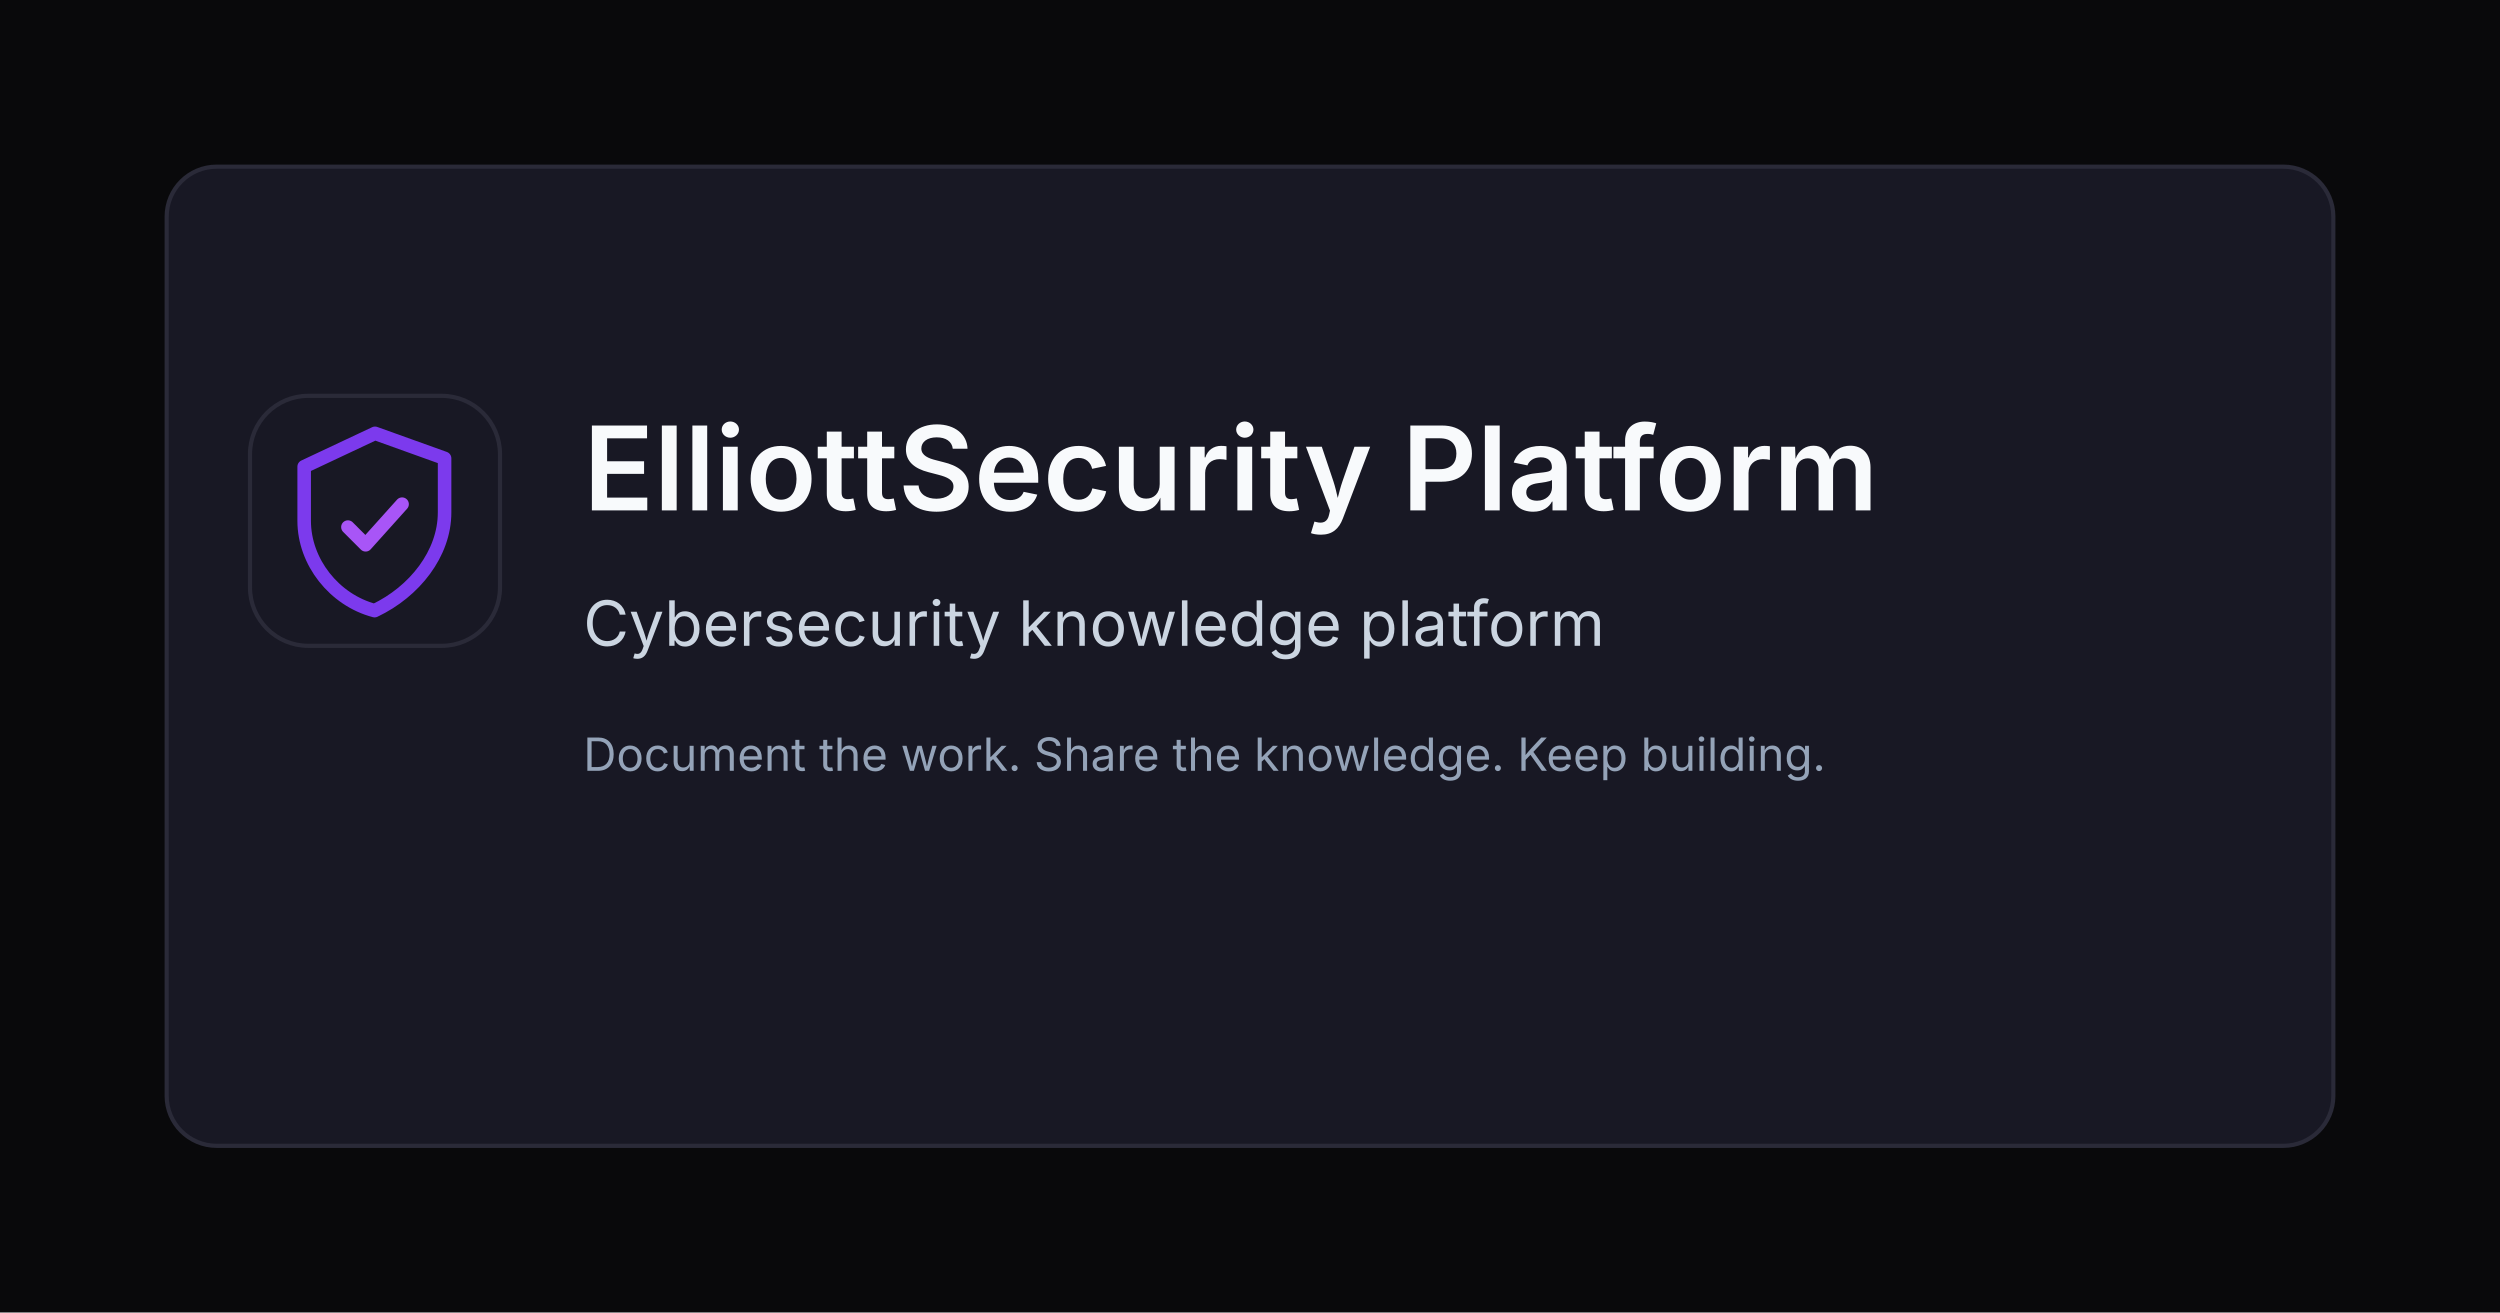
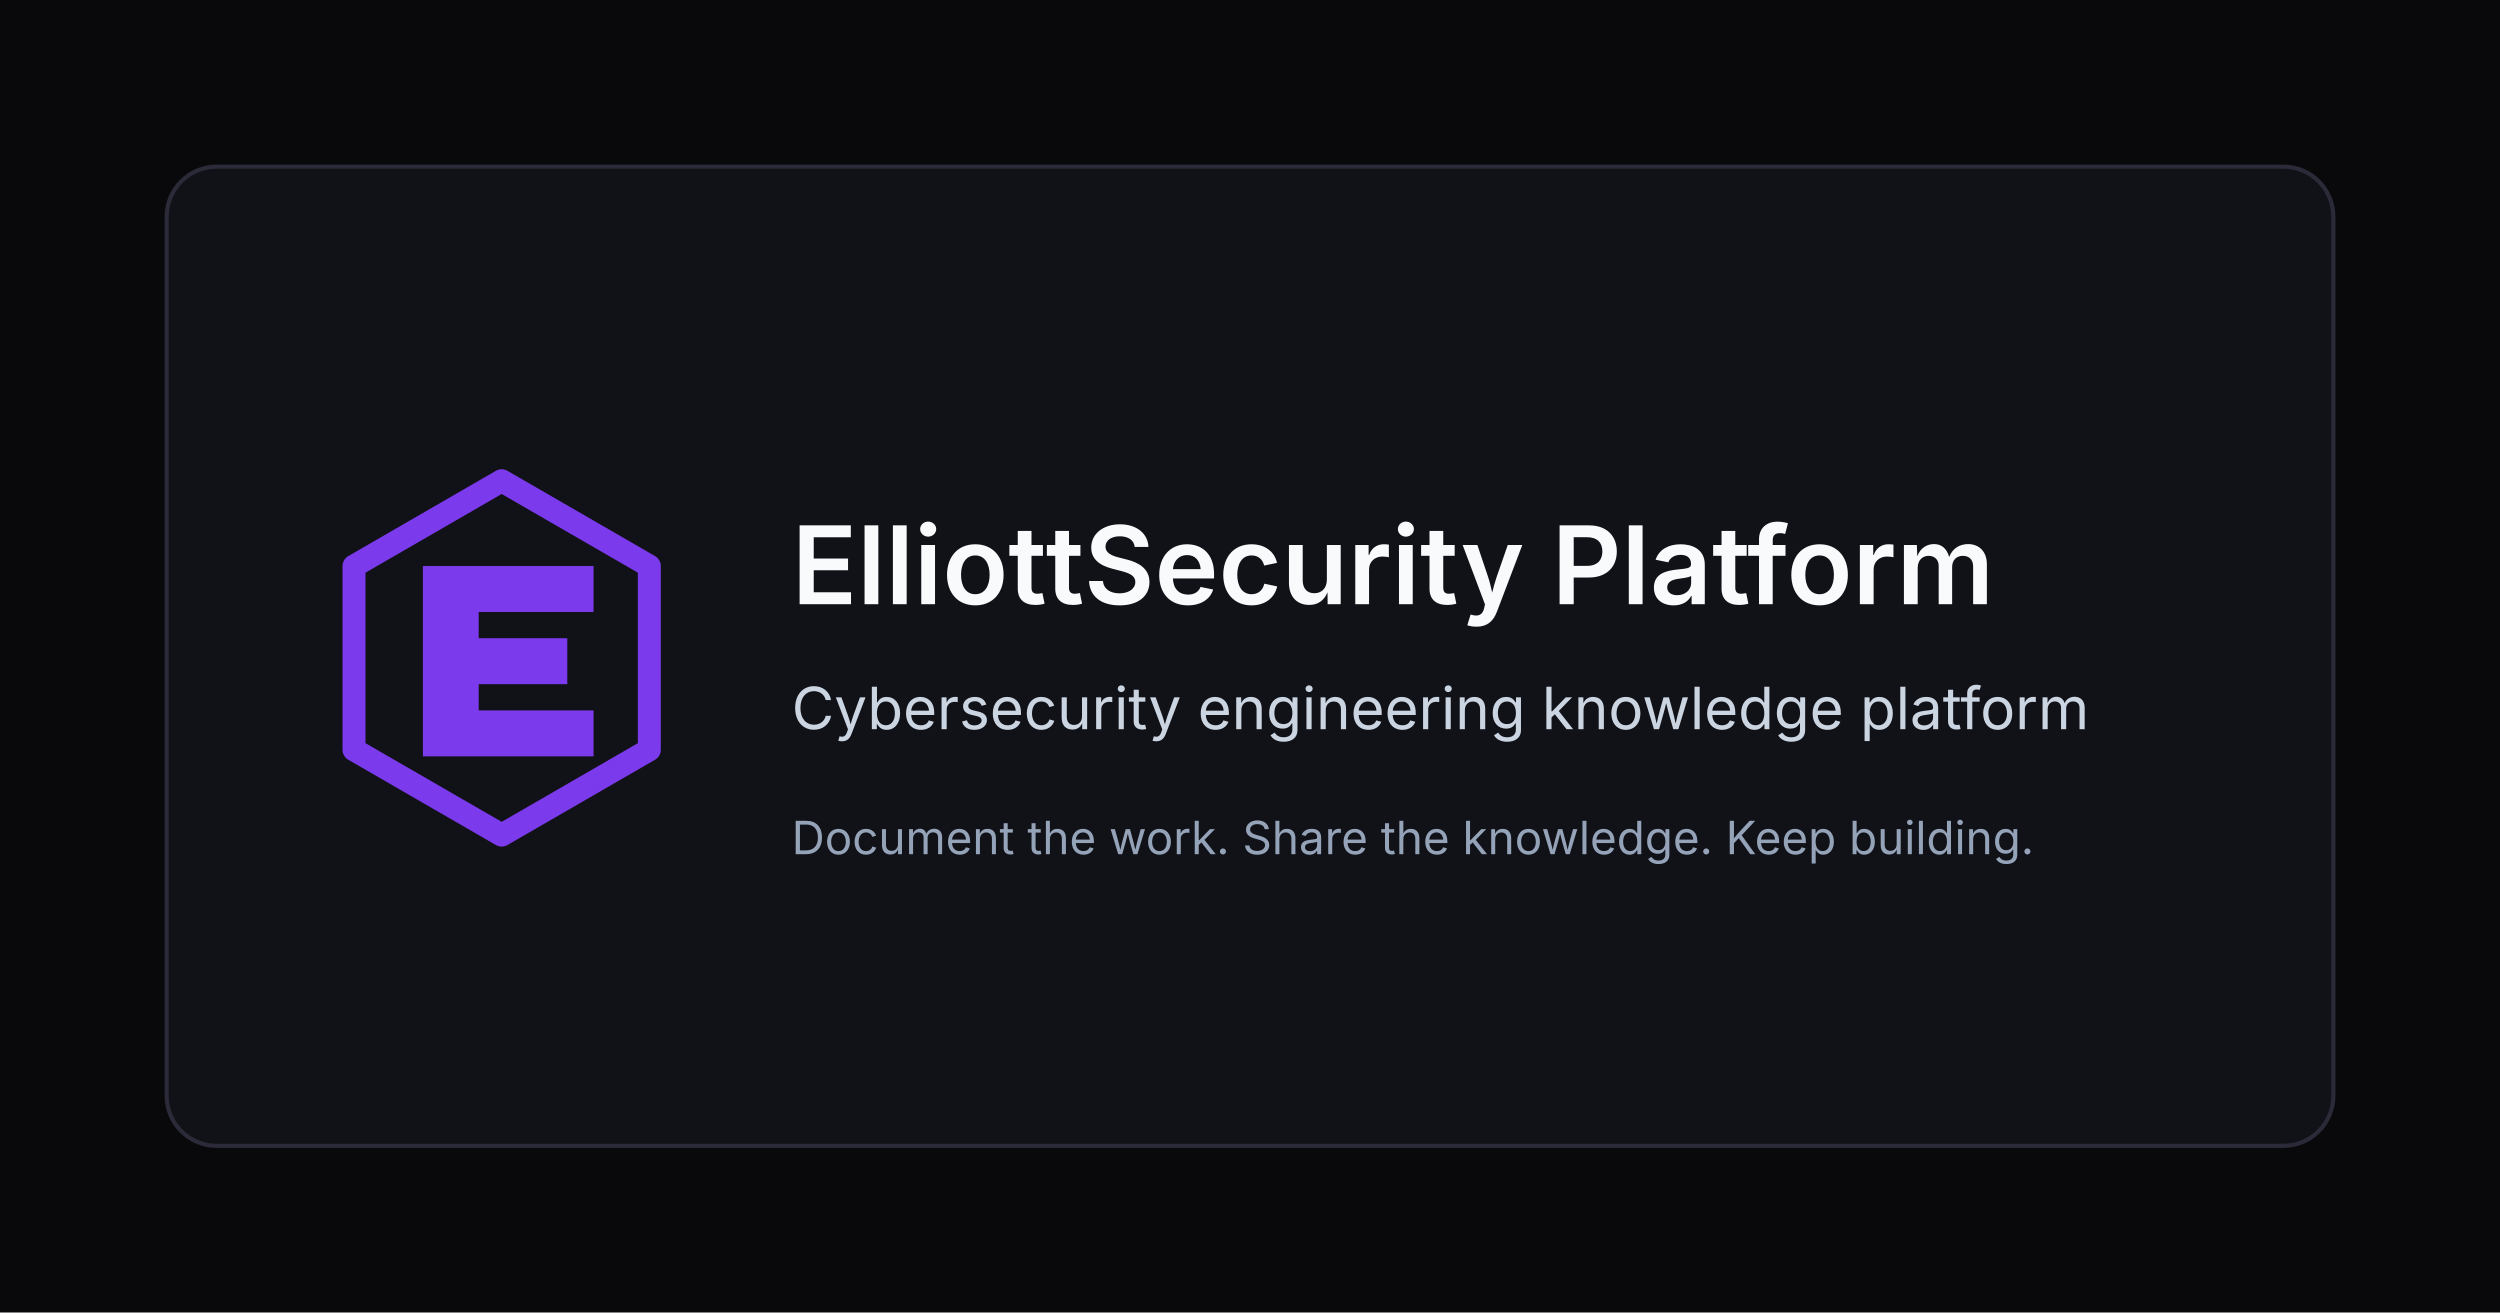
<svg xmlns="http://www.w3.org/2000/svg" width="1200" height="630" viewBox="0 0 1200 630" fill="none">
  <rect width="1200" height="630" fill="#09090B" />
-   <rect x="80" y="80" width="1040" height="470" rx="24" fill="#181824" stroke="#2A2A38" stroke-width="2" />
-   <rect x="120" y="190" width="120" height="120" rx="28" fill="#181824" stroke="#2A2A38" stroke-width="2" />
-   <path d="M180 208 146 224v26c0 19.7 14.4 38 33.8 43.1C199 284 213.4 265.7 213.4 246v-26L180 208Z" stroke="#7C3AED" stroke-width="6.5" stroke-linejoin="round" />
-   <path d="M167 253 175.5 261.5 193 242" stroke="#A855F7" stroke-width="6.5" stroke-linecap="round" stroke-linejoin="round" />
-   <text x="280" y="245" fill="#F8FAFC" font-family="Inter, ui-sans-serif, system-ui, sans-serif" font-size="56" font-weight="600">ElliottSecurity Platform</text>
-   <text x="280" y="310" fill="#CBD5E1" font-family="Inter, ui-sans-serif, system-ui, sans-serif" font-size="30">Cybersecurity knowledge platform</text>
-   <text x="280" y="370" fill="#94A3B8" font-family="Inter, ui-sans-serif, system-ui, sans-serif" font-size="22">Document the work. Share the knowledge. Keep building.</text>
+   <rect x="80" y="80" width="1040" height="470" rx="24" fill="#111118" stroke="#2A2A38" stroke-width="2" />
+   <defs>
+     <linearGradient id="og" x1="140" y1="200" x2="260" y2="360" gradientUnits="userSpaceOnUse">
+       <stop stop-color="#7C3AED" />
+       <stop offset="0.5" stop-color="#8B5CF6" />
+       <stop offset="1" stop-color="#A855F7" />
+     </linearGradient>
+   </defs>
+   <g transform="translate(140 215) scale(3.15)">
+     <path d="M32 5 54.5 18v28L32 59 9.5 46V18L32 5Z" stroke="url(#og)" stroke-width="3.5" stroke-linejoin="round" />
+     <path fill="url(#og)" d="M20 18h26v7H28.5v4H42v7H28.5v4H46v7H20V18Z" />
+   </g>
+   <text x="380" y="290" fill="#F8FAFC" font-family="Inter, ui-sans-serif, system-ui, sans-serif" font-size="52" font-weight="600">ElliottSecurity Platform</text>
+   <text x="380" y="350" fill="#CBD5E1" font-family="Inter, ui-sans-serif, system-ui, sans-serif" font-size="28">Cybersecurity engineering knowledge platform</text>
+   <text x="380" y="410" fill="#94A3B8" font-family="Inter, ui-sans-serif, system-ui, sans-serif" font-size="22">Document the work. Share the knowledge. Keep building.</text>
</svg>
